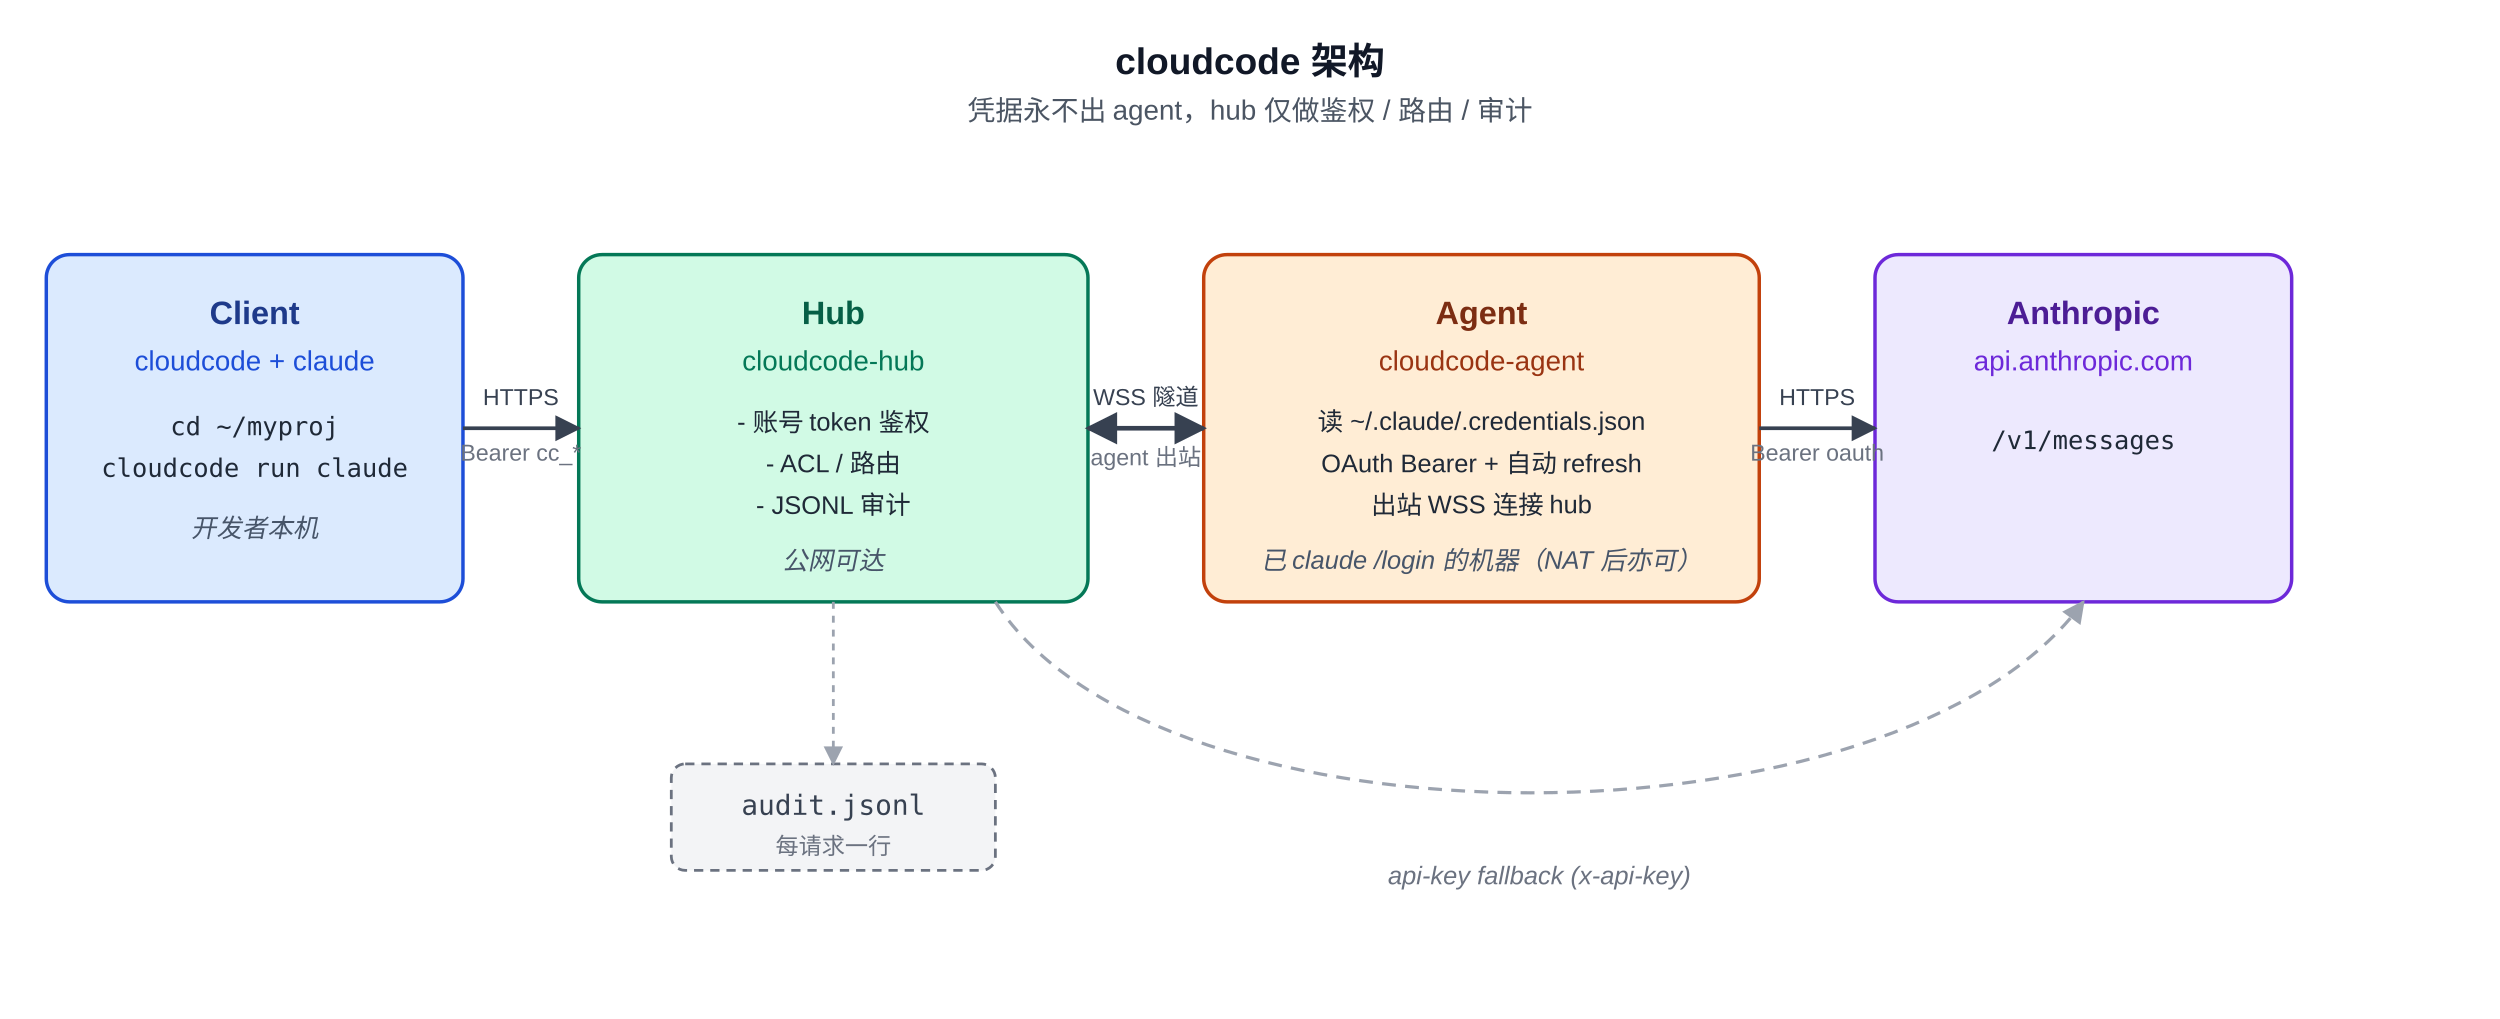
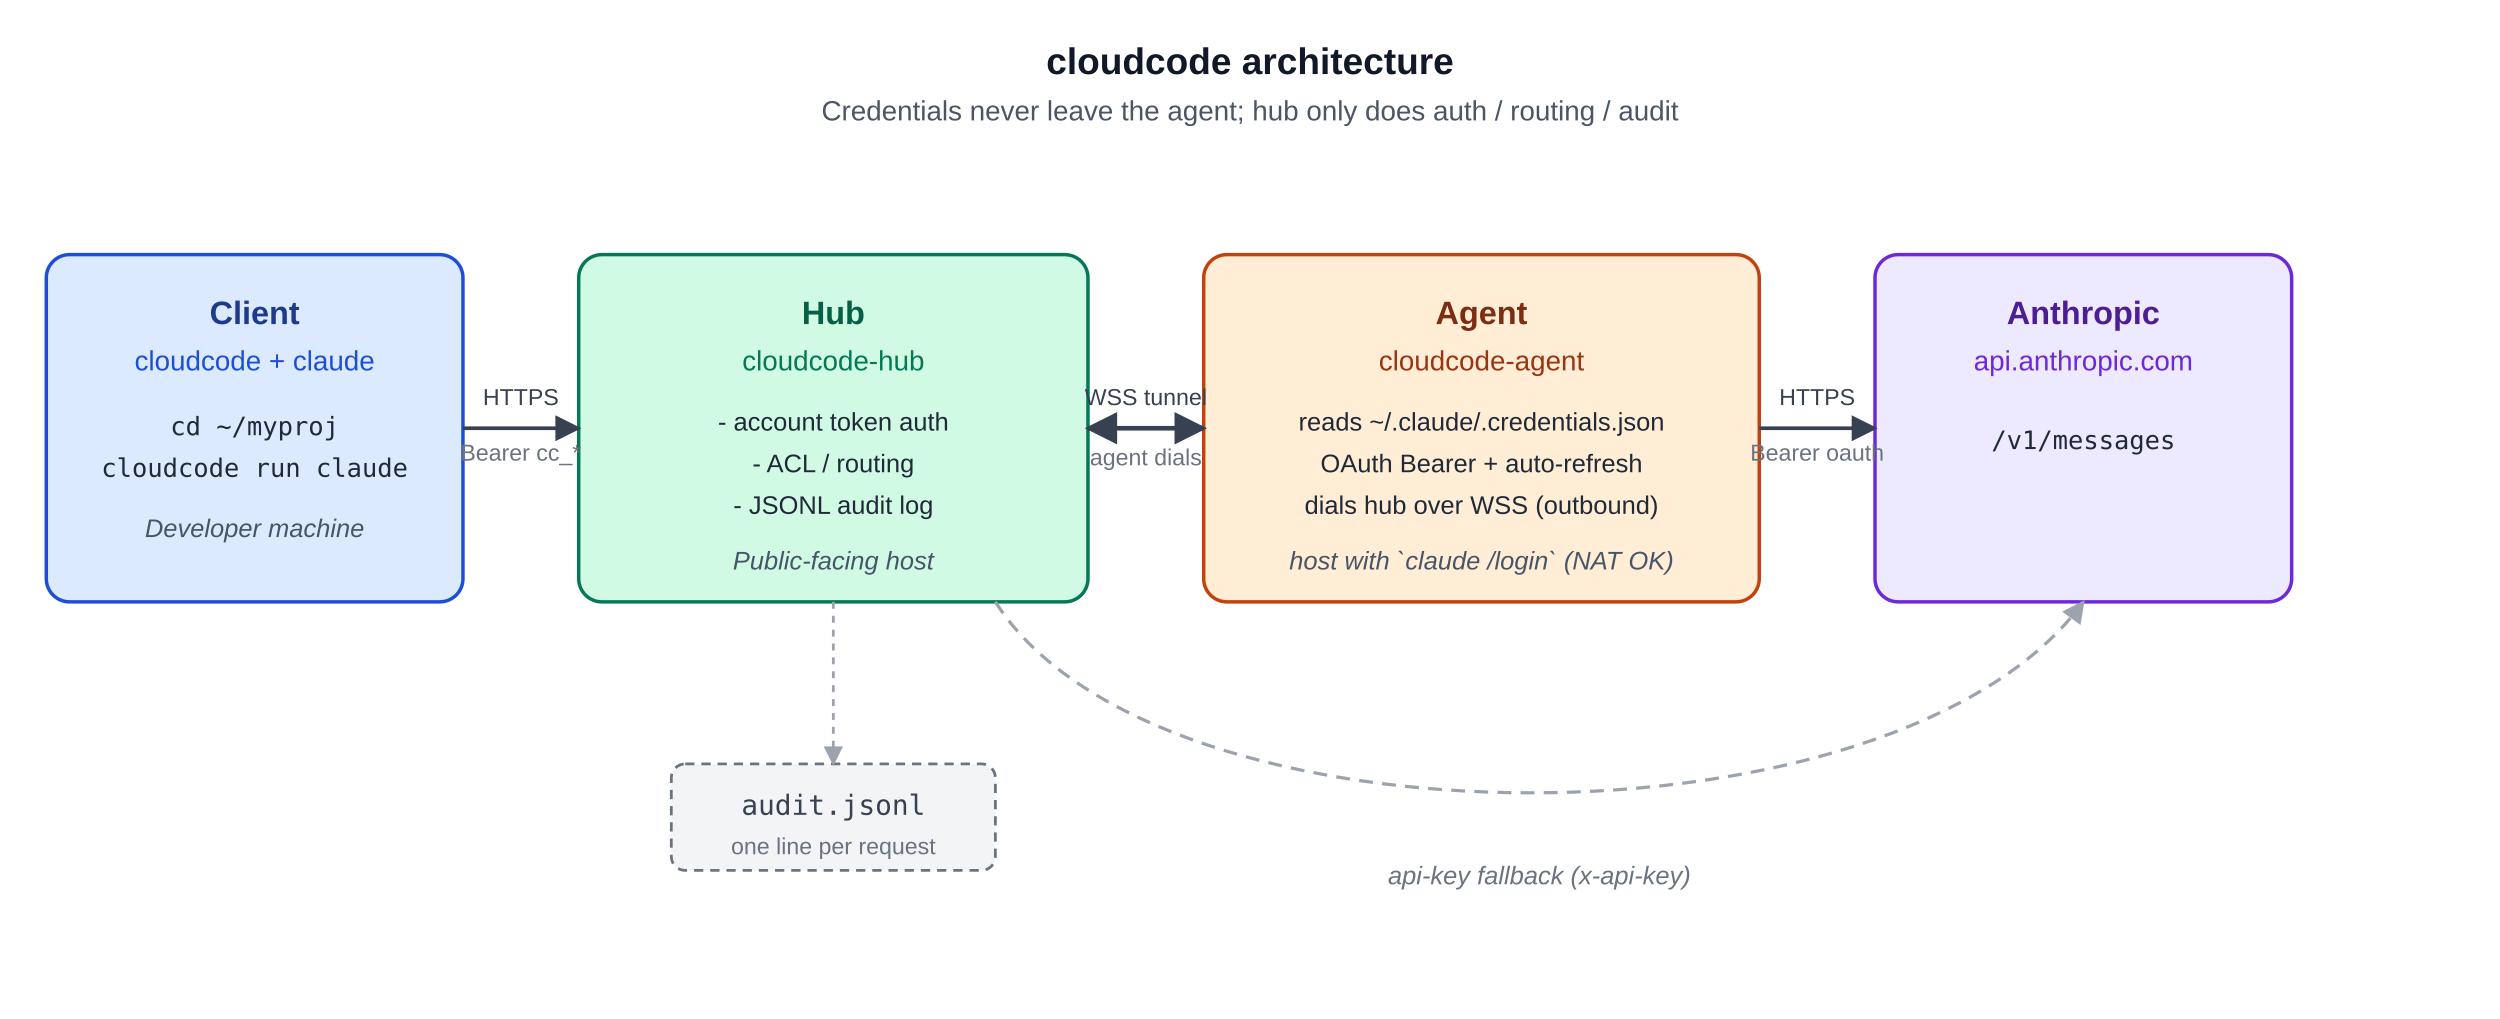
<svg xmlns="http://www.w3.org/2000/svg" viewBox="0 0 1080 440" font-family="system-ui, -apple-system, 'Helvetica Neue', Arial, sans-serif" font-size="13">
  <defs>
    <marker id="arrow" viewBox="0 0 10 10" refX="9" refY="5" markerWidth="7" markerHeight="7" orient="auto-start-reverse">
      <path d="M 0 0 L 10 5 L 0 10 z" fill="#374151" />
    </marker>
    <marker id="arrow-start" viewBox="0 0 10 10" refX="1" refY="5" markerWidth="7" markerHeight="7" orient="auto">
      <path d="M 10 0 L 0 5 L 10 10 z" fill="#374151" />
    </marker>
    <marker id="arrow-dashed" viewBox="0 0 10 10" refX="9" refY="5" markerWidth="7" markerHeight="7" orient="auto-start-reverse">
      <path d="M 0 0 L 10 5 L 0 10 z" fill="#9ca3af" />
    </marker>
  </defs>
-   <text x="540" y="32" text-anchor="middle" font-size="16" font-weight="700" fill="#111827">cloudcode 架构</text>
-   <text x="540" y="52" text-anchor="middle" font-size="12" fill="#4b5563">凭据永不出 agent，hub 仅做鉴权 / 路由 / 审计</text>
+   <text x="540" y="32" text-anchor="middle" font-size="16" font-weight="700" fill="#111827">cloudcode architecture</text>
+   <text x="540" y="52" text-anchor="middle" font-size="12" fill="#4b5563">Credentials never leave the agent; hub only does auth / routing / audit</text>
  <rect x="20" y="110" width="180" height="150" rx="10" fill="#dbeafe" stroke="#1d4ed8" stroke-width="1.5" />
  <text x="110" y="140" text-anchor="middle" font-size="14" font-weight="700" fill="#1e3a8a">Client</text>
  <text x="110" y="160" text-anchor="middle" font-size="12" fill="#1d4ed8">cloudcode + claude</text>
  <text x="110" y="188" text-anchor="middle" font-size="11" fill="#1f2937" font-family="ui-monospace, Menlo, monospace">cd ~/myproj</text>
  <text x="110" y="206" text-anchor="middle" font-size="11" fill="#1f2937" font-family="ui-monospace, Menlo, monospace">cloudcode run claude</text>
-   <text x="110" y="232" text-anchor="middle" font-size="11" fill="#475569" font-style="italic">开发者本机</text>
+   <text x="110" y="232" text-anchor="middle" font-size="11" fill="#475569" font-style="italic">Developer machine</text>
  <rect x="250" y="110" width="220" height="150" rx="10" fill="#d1fae5" stroke="#047857" stroke-width="1.5" />
  <text x="360" y="140" text-anchor="middle" font-size="14" font-weight="700" fill="#065f46">Hub</text>
  <text x="360" y="160" text-anchor="middle" font-size="12" fill="#047857">cloudcode-hub</text>
-   <text x="360" y="186" text-anchor="middle" font-size="11" fill="#1f2937">- 账号 token 鉴权</text>
-   <text x="360" y="204" text-anchor="middle" font-size="11" fill="#1f2937">- ACL / 路由</text>
-   <text x="360" y="222" text-anchor="middle" font-size="11" fill="#1f2937">- JSONL 审计</text>
-   <text x="360" y="246" text-anchor="middle" font-size="11" fill="#475569" font-style="italic">公网可达</text>
+   <text x="360" y="186" text-anchor="middle" font-size="11" fill="#1f2937">- account token auth</text>
+   <text x="360" y="204" text-anchor="middle" font-size="11" fill="#1f2937">- ACL / routing</text>
+   <text x="360" y="222" text-anchor="middle" font-size="11" fill="#1f2937">- JSONL audit log</text>
+   <text x="360" y="246" text-anchor="middle" font-size="11" fill="#475569" font-style="italic">Public-facing host</text>
  <rect x="520" y="110" width="240" height="150" rx="10" fill="#ffedd5" stroke="#c2410c" stroke-width="1.5" />
  <text x="640" y="140" text-anchor="middle" font-size="14" font-weight="700" fill="#7c2d12">Agent</text>
  <text x="640" y="160" text-anchor="middle" font-size="12" fill="#9a3412">cloudcode-agent</text>
-   <text x="640" y="186" text-anchor="middle" font-size="11" fill="#1f2937">读 ~/.claude/.credentials.json</text>
-   <text x="640" y="204" text-anchor="middle" font-size="11" fill="#1f2937">OAuth Bearer + 自动 refresh</text>
-   <text x="640" y="222" text-anchor="middle" font-size="11" fill="#1f2937">出站 WSS 连接 hub</text>
-   <text x="640" y="246" text-anchor="middle" font-size="11" fill="#475569" font-style="italic">已 claude /login 的机器（NAT 后亦可）</text>
+   <text x="640" y="186" text-anchor="middle" font-size="11" fill="#1f2937">reads ~/.claude/.credentials.json</text>
+   <text x="640" y="204" text-anchor="middle" font-size="11" fill="#1f2937">OAuth Bearer + auto-refresh</text>
+   <text x="640" y="222" text-anchor="middle" font-size="11" fill="#1f2937">dials hub over WSS (outbound)</text>
+   <text x="640" y="246" text-anchor="middle" font-size="11" fill="#475569" font-style="italic">host with `claude /login` (NAT OK)</text>
  <rect x="810" y="110" width="180" height="150" rx="10" fill="#ede9fe" stroke="#6d28d9" stroke-width="1.5" />
  <text x="900" y="140" text-anchor="middle" font-size="14" font-weight="700" fill="#4c1d95">Anthropic</text>
  <text x="900" y="160" text-anchor="middle" font-size="12" fill="#6d28d9">api.anthropic.com</text>
  <text x="900" y="194" text-anchor="middle" font-size="11" fill="#1f2937" font-family="ui-monospace, Menlo, monospace">/v1/messages</text>
  <line x1="200" y1="185" x2="250" y2="185" stroke="#374151" stroke-width="1.6" marker-end="url(#arrow)" />
  <text x="225" y="175" text-anchor="middle" font-size="10" fill="#374151">HTTPS</text>
  <text x="225" y="199" text-anchor="middle" font-size="10" fill="#6b7280">Bearer cc_*</text>
  <line x1="470" y1="185" x2="520" y2="185" stroke="#374151" stroke-width="2" marker-end="url(#arrow)" marker-start="url(#arrow-start)" />
-   <text x="495" y="175" text-anchor="middle" font-size="10" fill="#374151">WSS 隧道</text>
-   <text x="495" y="201" text-anchor="middle" font-size="10" fill="#6b7280">agent 出站</text>
+   <text x="495" y="175" text-anchor="middle" font-size="10" fill="#374151">WSS tunnel</text>
+   <text x="495" y="201" text-anchor="middle" font-size="10" fill="#6b7280">agent dials</text>
  <line x1="760" y1="185" x2="810" y2="185" stroke="#374151" stroke-width="1.6" marker-end="url(#arrow)" />
  <text x="785" y="175" text-anchor="middle" font-size="10" fill="#374151">HTTPS</text>
  <text x="785" y="199" text-anchor="middle" font-size="10" fill="#6b7280">Bearer oauth</text>
  <rect x="290" y="330" width="140" height="46" rx="6" fill="#f3f4f6" stroke="#6b7280" stroke-width="1.2" stroke-dasharray="4,3" />
  <text x="360" y="352" text-anchor="middle" font-size="12" fill="#374151" font-family="ui-monospace, Menlo, monospace">audit.jsonl</text>
-   <text x="360" y="369" text-anchor="middle" font-size="10" fill="#6b7280">每请求一行</text>
+   <text x="360" y="369" text-anchor="middle" font-size="10" fill="#6b7280">one line per request</text>
  <line x1="360" y1="260" x2="360" y2="330" stroke="#9ca3af" stroke-width="1.2" stroke-dasharray="3,3" marker-end="url(#arrow-dashed)" />
  <path d="M 430 260 C 500 370, 820 370, 900 260" fill="none" stroke="#9ca3af" stroke-width="1.4" stroke-dasharray="6,4" marker-end="url(#arrow-dashed)" />
  <text x="665" y="382" text-anchor="middle" font-size="11" font-style="italic" fill="#6b7280">api-key fallback (x-api-key)</text>
</svg>
